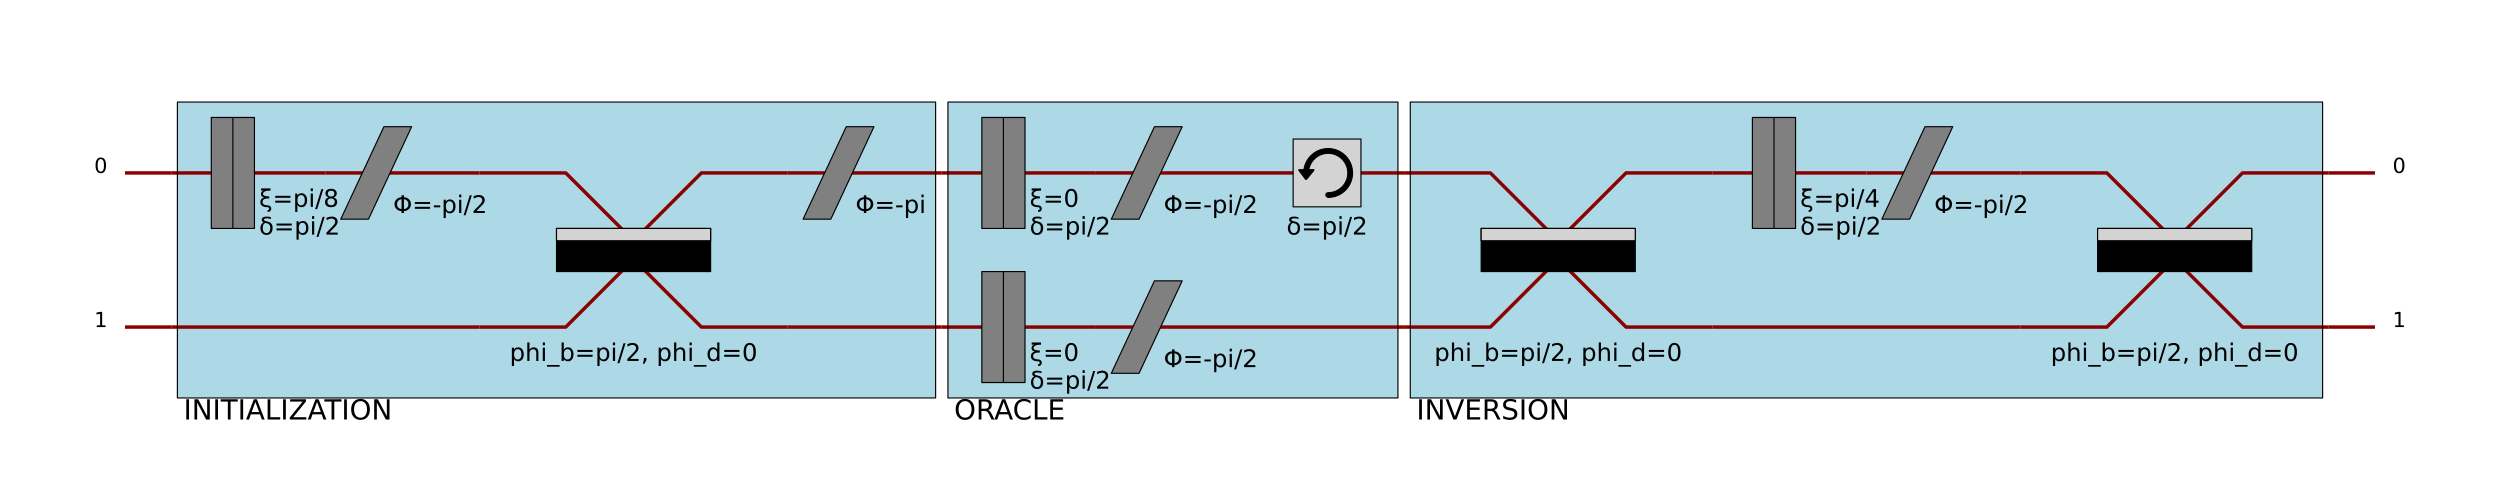
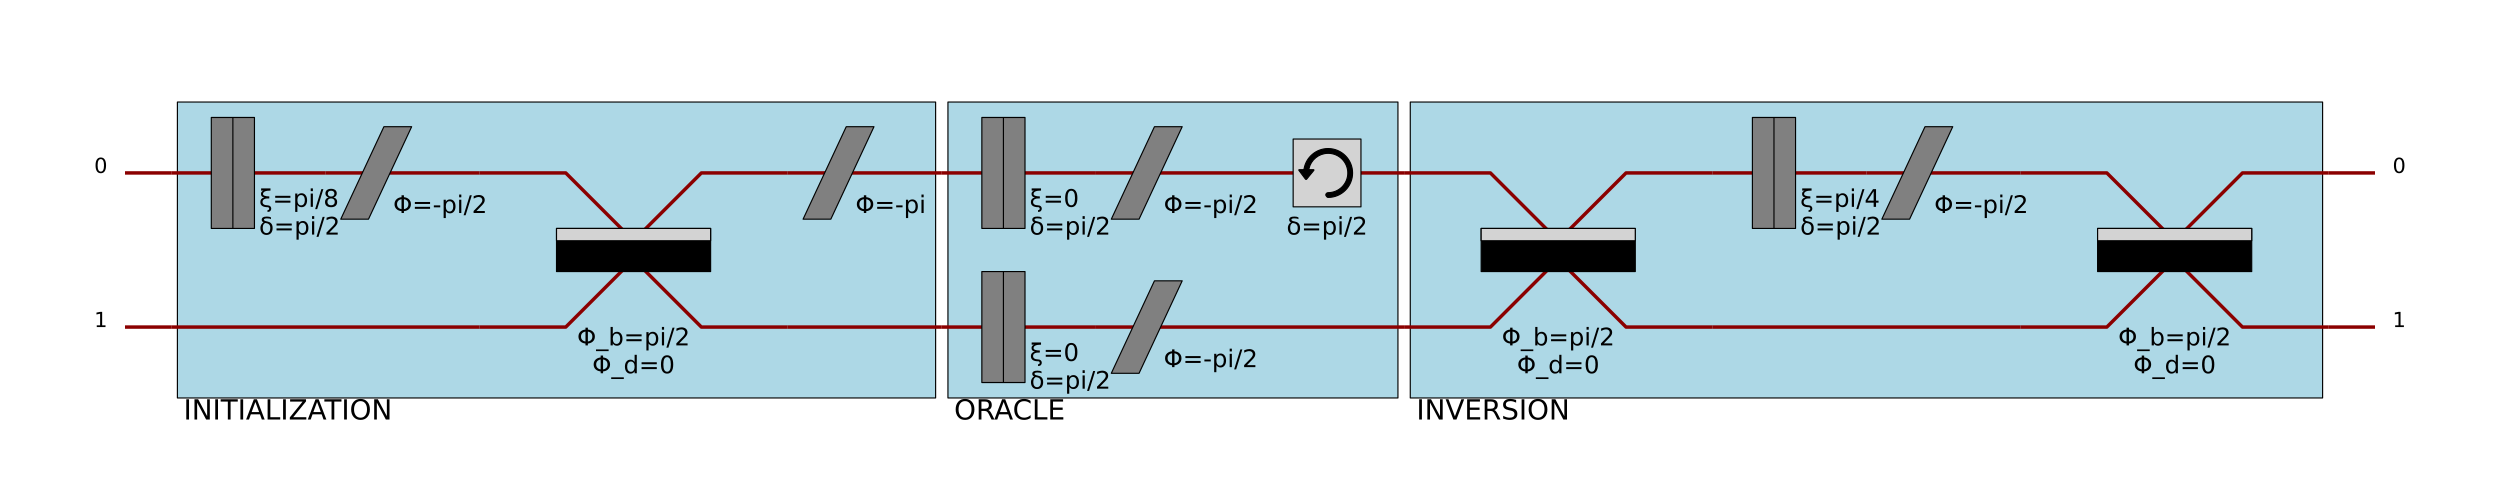
<svg xmlns="http://www.w3.org/2000/svg" xmlns:xlink="http://www.w3.org/1999/xlink" width="2160pt" height="432pt" viewBox="0 0 2160 432" version="1.1">
  <defs>
    <style type="text/css">*{stroke-linejoin: round; stroke-linecap: butt}</style>
  </defs>
  <g id="figure_1">
    <g id="patch_1">
      <path d="M 0 432 L 2160 432 L 2160 0 L 0 0 z " style="fill: #ffffff" />
    </g>
    <g id="axes_1">
      <g id="PatchCollection_1">
        <path d="M 108 149.425 L 147.945 149.425 " clip-path="url(#staticClipPath)" style="fill: none; stroke: #8b0000; stroke-width: 3" />
        <path d="M 108 282.575 L 147.945 282.575 " clip-path="url(#staticClipPath)" style="fill: none; stroke: #8b0000; stroke-width: 3" />
-         <path d="M 153.271 88.175 L 808.373 88.175 L 808.373 343.825 L 153.271 343.825 z " clip-path="url(#staticClipPath)" style="fill: #add8e6" />
+         <path d="M 153.271 88.175 L 808.373 88.175 L 808.373 343.825 L 153.271 343.825 z " clip-path="url(#staticClipPath)" style="fill: #add8e6; stroke: #000000" />
        <path d="M 147.945 149.425 L 281.096 149.425 " clip-path="url(#staticClipPath)" style="fill: none; stroke: #8b0000; stroke-width: 3" />
        <path d="M 182.564 101.49 L 219.847 101.49 L 219.847 197.359 L 182.564 197.359 z " clip-path="url(#staticClipPath)" style="fill: #808080; stroke: #000000" />
        <path d="M 201.205 101.49 L 201.205 197.359 " clip-path="url(#staticClipPath)" style="fill: none; stroke: #000000" />
        <path d="M 281.096 149.425 L 414.247 149.425 " clip-path="url(#staticClipPath)" style="fill: none; stroke: #8b0000; stroke-width: 3" />
        <path d="M 294.411 189.37 L 318.378 189.37 L 355.66 109.479 L 331.693 109.479 L 294.411 189.37 L 318.378 189.37 z " clip-path="url(#staticClipPath)" style="fill: #808080; stroke: #000000" />
        <path d="M 147.945 282.575 L 414.247 282.575 " clip-path="url(#staticClipPath)" style="fill: none; stroke: #8b0000; stroke-width: 3" />
        <path d="M 414.247 149.425 L 488.811 149.425 L 539.408 200.022 " clip-path="url(#staticClipPath)" style="fill: none; stroke: #8b0000; stroke-width: 3" />
        <path d="M 555.386 200.022 L 605.984 149.425 L 680.548 149.425 " clip-path="url(#staticClipPath)" style="fill: none; stroke: #8b0000; stroke-width: 3" />
        <path d="M 414.247 282.575 L 488.811 282.575 L 539.408 231.978 " clip-path="url(#staticClipPath)" style="fill: none; stroke: #8b0000; stroke-width: 3" />
        <path d="M 555.386 231.978 L 605.984 282.575 L 680.548 282.575 " clip-path="url(#staticClipPath)" style="fill: none; stroke: #8b0000; stroke-width: 3" />
        <path d="M 480.822 197.359 L 613.973 197.359 L 613.973 234.641 L 480.822 234.641 z " clip-path="url(#staticClipPath)" style="stroke: #000000" />
        <path d="M 480.822 197.359 L 613.973 197.359 L 613.973 208.011 L 480.822 208.011 z " clip-path="url(#staticClipPath)" style="fill: #d3d3d3; stroke: #000000" />
        <path d="M 680.548 149.425 L 813.699 149.425 " clip-path="url(#staticClipPath)" style="fill: none; stroke: #8b0000; stroke-width: 3" />
        <path d="M 693.863 189.37 L 717.83 189.37 L 755.112 109.479 L 731.145 109.479 L 693.863 189.37 L 717.83 189.37 z " clip-path="url(#staticClipPath)" style="fill: #808080; stroke: #000000" />
        <path d="M 680.548 282.575 L 813.699 282.575 " clip-path="url(#staticClipPath)" style="fill: none; stroke: #8b0000; stroke-width: 3" />
-         <path d="M 153.271 88.175 L 808.373 88.175 L 808.373 343.825 L 153.271 343.825 L 153.271 88.175 z " clip-path="url(#staticClipPath)" style="fill: none; stroke: #000000" />
-         <path d="M 819.025 88.175 L 1207.825 88.175 L 1207.825 343.825 L 819.025 343.825 z " clip-path="url(#staticClipPath)" style="fill: #add8e6" />
+         <path d="M 819.025 88.175 L 1207.825 88.175 L 1207.825 343.825 L 819.025 343.825 z " clip-path="url(#staticClipPath)" style="fill: #add8e6; stroke: #000000" />
        <path d="M 813.699 149.425 L 946.849 149.425 " clip-path="url(#staticClipPath)" style="fill: none; stroke: #8b0000; stroke-width: 3" />
        <path d="M 848.318 101.49 L 885.6 101.49 L 885.6 197.359 L 848.318 197.359 z " clip-path="url(#staticClipPath)" style="fill: #808080; stroke: #000000" />
        <path d="M 866.959 101.49 L 866.959 197.359 " clip-path="url(#staticClipPath)" style="fill: none; stroke: #000000" />
        <path d="M 946.849 149.425 L 1080 149.425 " clip-path="url(#staticClipPath)" style="fill: none; stroke: #8b0000; stroke-width: 3" />
        <path d="M 960.164 189.37 L 984.132 189.37 L 1021.414 109.479 L 997.447 109.479 L 960.164 189.37 L 984.132 189.37 z " clip-path="url(#staticClipPath)" style="fill: #808080; stroke: #000000" />
        <path d="M 1080 149.425 L 1119.945 149.425 " clip-path="url(#staticClipPath)" style="fill: none; stroke: #8b0000; stroke-width: 3" />
        <path d="M 1173.205 149.425 L 1213.151 149.425 " clip-path="url(#staticClipPath)" style="fill: none; stroke: #8b0000; stroke-width: 3" />
        <path d="M 1117.282 120.132 L 1175.868 120.132 L 1175.868 178.718 L 1117.282 178.718 z " clip-path="url(#staticClipPath)" style="fill: #d3d3d3; stroke: #000000" />
        <path d="M 1127.934 154.751 C 1128.219 155.1 1128.68 155.1 1128.965 154.751 L 1135.103 147.238 C 1135.388 146.889 1135.255 146.607 1134.805 146.607 L 1131.556 146.607 C 1131.106 146.607 1130.8 146.248 1130.898 145.808 C 1132.573 138.176 1139.385 132.445 1147.515 132.445 C 1156.9 132.445 1164.532 140.08 1164.532 149.462 C 1164.532 158.844 1156.9 166.479 1147.515 166.479 C 1146.392 166.479 1145.478 167.39 1145.478 168.516 Q 1146.389 170.554 1147.515 170.554 C 1159.145 170.554 1168.606 161.095 1168.606 149.462 C 1168.606 137.833 1159.147 128.371 1147.515 128.371 C 1137.135 128.371 1128.485 135.913 1126.747 145.803 C 1126.669 146.246 1126.257 146.608 1125.806 146.608 L 1122.608 146.608 C 1122.158 146.608 1122.025 146.89 1122.31 147.239 L 1127.934 154.751 " clip-path="url(#staticClipPath)" style="stroke: #000000" />
        <path d="M 813.699 282.575 L 946.849 282.575 " clip-path="url(#staticClipPath)" style="fill: none; stroke: #8b0000; stroke-width: 3" />
        <path d="M 848.318 234.641 L 885.6 234.641 L 885.6 330.51 L 848.318 330.51 z " clip-path="url(#staticClipPath)" style="fill: #808080; stroke: #000000" />
        <path d="M 866.959 234.641 L 866.959 330.51 " clip-path="url(#staticClipPath)" style="fill: none; stroke: #000000" />
        <path d="M 946.849 282.575 L 1080 282.575 " clip-path="url(#staticClipPath)" style="fill: none; stroke: #8b0000; stroke-width: 3" />
        <path d="M 960.164 322.521 L 984.132 322.521 L 1021.414 242.63 L 997.447 242.63 L 960.164 322.521 L 984.132 322.521 z " clip-path="url(#staticClipPath)" style="fill: #808080; stroke: #000000" />
        <path d="M 1080 282.575 L 1213.151 282.575 " clip-path="url(#staticClipPath)" style="fill: none; stroke: #8b0000; stroke-width: 3" />
-         <path d="M 819.025 88.175 L 1207.825 88.175 L 1207.825 343.825 L 819.025 343.825 L 819.025 88.175 z " clip-path="url(#staticClipPath)" style="fill: none; stroke: #000000" />
-         <path d="M 1218.477 88.175 L 2006.729 88.175 L 2006.729 343.825 L 1218.477 343.825 z " clip-path="url(#staticClipPath)" style="fill: #add8e6" />
+         <path d="M 1218.477 88.175 L 2006.729 88.175 L 2006.729 343.825 L 1218.477 343.825 z " clip-path="url(#staticClipPath)" style="fill: #add8e6; stroke: #000000" />
        <path d="M 1213.151 149.425 L 1287.715 149.425 L 1338.312 200.022 " clip-path="url(#staticClipPath)" style="fill: none; stroke: #8b0000; stroke-width: 3" />
        <path d="M 1354.29 200.022 L 1404.888 149.425 L 1479.452 149.425 " clip-path="url(#staticClipPath)" style="fill: none; stroke: #8b0000; stroke-width: 3" />
        <path d="M 1213.151 282.575 L 1287.715 282.575 L 1338.312 231.978 " clip-path="url(#staticClipPath)" style="fill: none; stroke: #8b0000; stroke-width: 3" />
        <path d="M 1354.29 231.978 L 1404.888 282.575 L 1479.452 282.575 " clip-path="url(#staticClipPath)" style="fill: none; stroke: #8b0000; stroke-width: 3" />
        <path d="M 1279.726 197.359 L 1412.877 197.359 L 1412.877 234.641 L 1279.726 234.641 z " clip-path="url(#staticClipPath)" style="stroke: #000000" />
        <path d="M 1279.726 197.359 L 1412.877 197.359 L 1412.877 208.011 L 1279.726 208.011 z " clip-path="url(#staticClipPath)" style="fill: #d3d3d3; stroke: #000000" />
        <path d="M 1479.452 149.425 L 1612.603 149.425 " clip-path="url(#staticClipPath)" style="fill: none; stroke: #8b0000; stroke-width: 3" />
        <path d="M 1514.071 101.49 L 1551.353 101.49 L 1551.353 197.359 L 1514.071 197.359 z " clip-path="url(#staticClipPath)" style="fill: #808080; stroke: #000000" />
        <path d="M 1532.712 101.49 L 1532.712 197.359 " clip-path="url(#staticClipPath)" style="fill: none; stroke: #000000" />
        <path d="M 1612.603 149.425 L 1745.753 149.425 " clip-path="url(#staticClipPath)" style="fill: none; stroke: #8b0000; stroke-width: 3" />
        <path d="M 1625.918 189.37 L 1649.885 189.37 L 1687.167 109.479 L 1663.2 109.479 L 1625.918 189.37 L 1649.885 189.37 z " clip-path="url(#staticClipPath)" style="fill: #808080; stroke: #000000" />
        <path d="M 1479.452 282.575 L 1745.753 282.575 " clip-path="url(#staticClipPath)" style="fill: none; stroke: #8b0000; stroke-width: 3" />
        <path d="M 1745.753 149.425 L 1820.318 149.425 L 1870.915 200.022 " clip-path="url(#staticClipPath)" style="fill: none; stroke: #8b0000; stroke-width: 3" />
        <path d="M 1886.893 200.022 L 1937.49 149.425 L 2012.055 149.425 " clip-path="url(#staticClipPath)" style="fill: none; stroke: #8b0000; stroke-width: 3" />
        <path d="M 1745.753 282.575 L 1820.318 282.575 L 1870.915 231.978 " clip-path="url(#staticClipPath)" style="fill: none; stroke: #8b0000; stroke-width: 3" />
        <path d="M 1886.893 231.978 L 1937.49 282.575 L 2012.055 282.575 " clip-path="url(#staticClipPath)" style="fill: none; stroke: #8b0000; stroke-width: 3" />
        <path d="M 1812.329 197.359 L 1945.479 197.359 L 1945.479 234.641 L 1812.329 234.641 z " clip-path="url(#staticClipPath)" style="stroke: #000000" />
        <path d="M 1812.329 197.359 L 1945.479 197.359 L 1945.479 208.011 L 1812.329 208.011 z " clip-path="url(#staticClipPath)" style="fill: #d3d3d3; stroke: #000000" />
-         <path d="M 1218.477 88.175 L 2006.729 88.175 L 2006.729 343.825 L 1218.477 343.825 L 1218.477 88.175 z " clip-path="url(#staticClipPath)" style="fill: none; stroke: #000000" />
        <path d="M 2012.055 149.425 L 2052 149.425 " clip-path="url(#staticClipPath)" style="fill: none; stroke: #8b0000; stroke-width: 3" />
        <path d="M 2012.055 282.575 L 2052 282.575 " clip-path="url(#staticClipPath)" style="fill: none; stroke: #8b0000; stroke-width: 3" />
      </g>
      <g id="text_1">
-         <g transform="translate(81.36986 149.4247)scale(0.18 -0.18)">
-           <defs>
-             <path id="DejaVuSans-30" d="M 2034 4250 Q 1547 4250 1301 3770 Q 1056 3291 1056 2328 Q 1056 1369 1301 889 Q 1547 409 2034 409 Q 2525 409 2770 889 Q 3016 1369 3016 2328 Q 3016 3291 2770 3770 Q 2525 4250 2034 4250 z M 2034 4750 Q 2819 4750 3233 4129 Q 3647 3509 3647 2328 Q 3647 1150 3233 529 Q 2819 -91 2034 -91 Q 1250 -91 836 529 Q 422 1150 422 2328 Q 422 3509 836 4129 Q 1250 4750 2034 4750 z " transform="scale(0.015625)" />
-           </defs>
-           <use xlink:href="#DejaVuSans-30" />
-         </g>
-       </g>
-       <g id="text_2">
-         <g transform="translate(81.36986 282.5753)scale(0.18 -0.18)">
-           <defs>
-             <path id="DejaVuSans-31" d="M 794 531 L 1825 531 L 1825 4091 L 703 3866 L 703 4441 L 1819 4666 L 2450 4666 L 2450 531 L 3481 531 L 3481 0 L 794 0 L 794 531 z " transform="scale(0.015625)" />
-           </defs>
-           <use xlink:href="#DejaVuSans-31" />
-         </g>
-       </g>
-       <g id="text_3">
-         <g transform="translate(223.8411 178.7178)scale(0.21 -0.21)">
-           <defs>
-             <path id="DejaVuSans-3be" d="M 2281 397 Q 2694 394 2941 159 Q 3203 -88 3203 -463 Q 3203 -822 2972 -1072 Q 2722 -1344 2213 -1344 Q 2213 -1109 2213 -872 Q 2428 -888 2559 -750 Q 2659 -641 2659 -525 Q 2659 -359 2559 -222 Q 2463 -91 2281 -91 Q 334 -91 334 1275 Q 334 2213 1375 2488 Q 500 2600 500 3413 Q 500 4028 1188 4284 L 538 4284 L 538 4863 L 3003 4863 L 3003 4284 Q 1038 4284 1038 3375 Q 1038 2778 2688 2750 L 2688 2219 Q 906 2288 913 1275 Q 916 428 2281 397 z " transform="scale(0.015625)" />
-             <path id="DejaVuSans-3d" d="M 678 2906 L 4684 2906 L 4684 2381 L 678 2381 L 678 2906 z M 678 1631 L 4684 1631 L 4684 1100 L 678 1100 L 678 1631 z " transform="scale(0.015625)" />
-             <path id="DejaVuSans-70" d="M 1159 525 L 1159 -1331 L 581 -1331 L 581 3500 L 1159 3500 L 1159 2969 Q 1341 3281 1617 3432 Q 1894 3584 2278 3584 Q 2916 3584 3314 3078 Q 3713 2572 3713 1747 Q 3713 922 3314 415 Q 2916 -91 2278 -91 Q 1894 -91 1617 61 Q 1341 213 1159 525 z M 3116 1747 Q 3116 2381 2855 2742 Q 2594 3103 2138 3103 Q 1681 3103 1420 2742 Q 1159 2381 1159 1747 Q 1159 1113 1420 752 Q 1681 391 2138 391 Q 2594 391 2855 752 Q 3116 1113 3116 1747 z " transform="scale(0.015625)" />
-             <path id="DejaVuSans-69" d="M 603 3500 L 1178 3500 L 1178 0 L 603 0 L 603 3500 z M 603 4863 L 1178 4863 L 1178 4134 L 603 4134 L 603 4863 z " transform="scale(0.015625)" />
-             <path id="DejaVuSans-2f" d="M 1625 4666 L 2156 4666 L 531 -594 L 0 -594 L 1625 4666 z " transform="scale(0.015625)" />
-             <path id="DejaVuSans-38" d="M 2034 2216 Q 1584 2216 1326 1975 Q 1069 1734 1069 1313 Q 1069 891 1326 650 Q 1584 409 2034 409 Q 2484 409 2743 651 Q 3003 894 3003 1313 Q 3003 1734 2745 1975 Q 2488 2216 2034 2216 z M 1403 2484 Q 997 2584 770 2862 Q 544 3141 544 3541 Q 544 4100 942 4425 Q 1341 4750 2034 4750 Q 2731 4750 3128 4425 Q 3525 4100 3525 3541 Q 3525 3141 3298 2862 Q 3072 2584 2669 2484 Q 3125 2378 3379 2068 Q 3634 1759 3634 1313 Q 3634 634 3220 271 Q 2806 -91 2034 -91 Q 1263 -91 848 271 Q 434 634 434 1313 Q 434 1759 690 2068 Q 947 2378 1403 2484 z M 1172 3481 Q 1172 3119 1398 2916 Q 1625 2713 2034 2713 Q 2441 2713 2670 2916 Q 2900 3119 2900 3481 Q 2900 3844 2670 4047 Q 2441 4250 2034 4250 Q 1625 4250 1398 4047 Q 1172 3844 1172 3481 z " transform="scale(0.015625)" />
-           </defs>
-           <use xlink:href="#DejaVuSans-3be" />
-           <use xlink:href="#DejaVuSans-3d" x="55.762" />
-           <use xlink:href="#DejaVuSans-70" x="139.551" />
-           <use xlink:href="#DejaVuSans-69" x="203.027" />
-           <use xlink:href="#DejaVuSans-2f" x="230.811" />
-           <use xlink:href="#DejaVuSans-38" x="264.502" />
-         </g>
-       </g>
-       <g id="text_4">
-         <g transform="translate(223.8411 202.6849)scale(0.21 -0.21)">
-           <defs>
-             <path id="DejaVuSans-3b4" d="M 3138 4053 Q 2819 4272 2072 4272 Q 1281 4272 1281 3906 Q 1281 3619 2106 3469 Q 2756 3353 3122 3003 Q 3566 2581 3566 1716 Q 3566 888 3138 400 Q 2709 -91 1959 -91 Q 1213 -91 781 400 Q 353 888 353 1747 Q 353 2384 781 2900 Q 947 3100 1181 3213 Q 694 3459 694 3900 Q 694 4750 2072 4750 Q 2763 4750 3138 4531 L 3138 4053 z M 1613 3056 Q 1400 2966 1228 2738 Q 959 2384 959 1747 Q 959 1113 1225 756 Q 1494 397 1959 397 Q 2419 397 2687 759 Q 2956 1122 2956 1716 Q 2956 2338 2672 2638 Q 2369 2959 1975 2994 Q 1775 3013 1613 3056 z " transform="scale(0.015625)" />
-             <path id="DejaVuSans-32" d="M 1228 531 L 3431 531 L 3431 0 L 469 0 L 469 531 Q 828 903 1448 1529 Q 2069 2156 2228 2338 Q 2531 2678 2651 2914 Q 2772 3150 2772 3378 Q 2772 3750 2511 3984 Q 2250 4219 1831 4219 Q 1534 4219 1204 4116 Q 875 4013 500 3803 L 500 4441 Q 881 4594 1212 4672 Q 1544 4750 1819 4750 Q 2544 4750 2975 4387 Q 3406 4025 3406 3419 Q 3406 3131 3298 2873 Q 3191 2616 2906 2266 Q 2828 2175 2409 1742 Q 1991 1309 1228 531 z " transform="scale(0.015625)" />
-           </defs>
-           <use xlink:href="#DejaVuSans-3b4" />
-           <use xlink:href="#DejaVuSans-3d" x="61.182" />
-           <use xlink:href="#DejaVuSans-70" x="144.971" />
-           <use xlink:href="#DejaVuSans-69" x="208.447" />
-           <use xlink:href="#DejaVuSans-2f" x="236.23" />
-           <use xlink:href="#DejaVuSans-32" x="269.922" />
-         </g>
-       </g>
-       <g id="text_5">
-         <g transform="translate(339.6822 184.0438)scale(0.21 -0.21)">
-           <defs>
-             <path id="DejaVuSans-3a6" d="M 2206 3644 Q 1738 3578 1431 3306 Q 1025 2947 1025 2328 Q 1025 1713 1431 1353 Q 1738 1081 2206 1016 L 2206 3644 z M 2838 1016 Q 3306 1081 3613 1353 Q 4013 1713 4013 2328 Q 4013 2947 3613 3306 Q 3306 3578 2838 3644 L 2838 1016 z M 2206 494 Q 1444 563 950 981 Q 359 1481 359 2328 Q 359 3175 950 3678 Q 1441 4100 2206 4169 L 2206 4666 L 2838 4666 L 2838 4169 Q 3600 4097 4091 3678 Q 4678 3175 4678 2328 Q 4678 1484 4091 981 Q 3600 563 2838 491 L 2838 0 L 2206 0 L 2206 494 z " transform="scale(0.015625)" />
-             <path id="DejaVuSans-2d" d="M 313 2009 L 1997 2009 L 1997 1497 L 313 1497 L 313 2009 z " transform="scale(0.015625)" />
-           </defs>
-           <use xlink:href="#DejaVuSans-3a6" />
-           <use xlink:href="#DejaVuSans-3d" x="78.711" />
-           <use xlink:href="#DejaVuSans-2d" x="162.5" />
-           <use xlink:href="#DejaVuSans-70" x="198.584" />
-           <use xlink:href="#DejaVuSans-69" x="262.061" />
-           <use xlink:href="#DejaVuSans-2f" x="289.844" />
-           <use xlink:href="#DejaVuSans-32" x="323.535" />
-         </g>
-       </g>
-       <g id="text_6">
-         <g transform="translate(440.3383 311.8685)scale(0.21 -0.21)">
-           <defs>
-             <path id="DejaVuSans-68" d="M 3513 2113 L 3513 0 L 2938 0 L 2938 2094 Q 2938 2591 2744 2837 Q 2550 3084 2163 3084 Q 1697 3084 1428 2787 Q 1159 2491 1159 1978 L 1159 0 L 581 0 L 581 4863 L 1159 4863 L 1159 2956 Q 1366 3272 1645 3428 Q 1925 3584 2291 3584 Q 2894 3584 3203 3211 Q 3513 2838 3513 2113 z " transform="scale(0.015625)" />
-             <path id="DejaVuSans-5f" d="M 3263 -1063 L 3263 -1509 L -63 -1509 L -63 -1063 L 3263 -1063 z " transform="scale(0.015625)" />
-             <path id="DejaVuSans-62" d="M 3116 1747 Q 3116 2381 2855 2742 Q 2594 3103 2138 3103 Q 1681 3103 1420 2742 Q 1159 2381 1159 1747 Q 1159 1113 1420 752 Q 1681 391 2138 391 Q 2594 391 2855 752 Q 3116 1113 3116 1747 z M 1159 2969 Q 1341 3281 1617 3432 Q 1894 3584 2278 3584 Q 2916 3584 3314 3078 Q 3713 2572 3713 1747 Q 3713 922 3314 415 Q 2916 -91 2278 -91 Q 1894 -91 1617 61 Q 1341 213 1159 525 L 1159 0 L 581 0 L 581 4863 L 1159 4863 L 1159 2969 z " transform="scale(0.015625)" />
-             <path id="DejaVuSans-2c" d="M 750 794 L 1409 794 L 1409 256 L 897 -744 L 494 -744 L 750 256 L 750 794 z " transform="scale(0.015625)" />
-             <path id="DejaVuSans-20" transform="scale(0.015625)" />
-             <path id="DejaVuSans-64" d="M 2906 2969 L 2906 4863 L 3481 4863 L 3481 0 L 2906 0 L 2906 525 Q 2725 213 2448 61 Q 2172 -91 1784 -91 Q 1150 -91 751 415 Q 353 922 353 1747 Q 353 2572 751 3078 Q 1150 3584 1784 3584 Q 2172 3584 2448 3432 Q 2725 3281 2906 2969 z M 947 1747 Q 947 1113 1208 752 Q 1469 391 1925 391 Q 2381 391 2643 752 Q 2906 1113 2906 1747 Q 2906 2381 2643 2742 Q 2381 3103 1925 3103 Q 1469 3103 1208 2742 Q 947 2381 947 1747 z " transform="scale(0.015625)" />
-           </defs>
-           <use xlink:href="#DejaVuSans-70" />
-           <use xlink:href="#DejaVuSans-68" x="63.477" />
-           <use xlink:href="#DejaVuSans-69" x="126.855" />
-           <use xlink:href="#DejaVuSans-5f" x="154.639" />
-           <use xlink:href="#DejaVuSans-62" x="204.639" />
-           <use xlink:href="#DejaVuSans-3d" x="268.115" />
-           <use xlink:href="#DejaVuSans-70" x="351.904" />
-           <use xlink:href="#DejaVuSans-69" x="415.381" />
-           <use xlink:href="#DejaVuSans-2f" x="443.164" />
-           <use xlink:href="#DejaVuSans-32" x="476.855" />
-           <use xlink:href="#DejaVuSans-2c" x="540.479" />
-           <use xlink:href="#DejaVuSans-20" x="572.266" />
-           <use xlink:href="#DejaVuSans-70" x="604.053" />
-           <use xlink:href="#DejaVuSans-68" x="667.529" />
-           <use xlink:href="#DejaVuSans-69" x="730.908" />
-           <use xlink:href="#DejaVuSans-5f" x="758.691" />
-           <use xlink:href="#DejaVuSans-64" x="808.691" />
-           <use xlink:href="#DejaVuSans-3d" x="872.168" />
-           <use xlink:href="#DejaVuSans-30" x="955.957" />
-         </g>
-       </g>
-       <g id="text_7">
-         <g transform="translate(739.1342 184.0438)scale(0.21 -0.21)">
-           <use xlink:href="#DejaVuSans-3a6" />
-           <use xlink:href="#DejaVuSans-3d" x="78.711" />
-           <use xlink:href="#DejaVuSans-2d" x="162.5" />
-           <use xlink:href="#DejaVuSans-70" x="198.584" />
-           <use xlink:href="#DejaVuSans-69" x="262.061" />
-         </g>
-       </g>
-       <g id="text_8">
        <g transform="translate(158.5973 362.4658)scale(0.24 -0.24)">
          <defs>
            <path id="DejaVuSans-49" d="M 628 4666 L 1259 4666 L 1259 0 L 628 0 L 628 4666 z " transform="scale(0.015625)" />
            <path id="DejaVuSans-4e" d="M 628 4666 L 1478 4666 L 3547 763 L 3547 4666 L 4159 4666 L 4159 0 L 3309 0 L 1241 3903 L 1241 0 L 628 0 L 628 4666 z " transform="scale(0.015625)" />
            <path id="DejaVuSans-54" d="M -19 4666 L 3928 4666 L 3928 4134 L 2272 4134 L 2272 0 L 1638 0 L 1638 4134 L -19 4134 L -19 4666 z " transform="scale(0.015625)" />
            <path id="DejaVuSans-41" d="M 2188 4044 L 1331 1722 L 3047 1722 L 2188 4044 z M 1831 4666 L 2547 4666 L 4325 0 L 3669 0 L 3244 1197 L 1141 1197 L 716 0 L 50 0 L 1831 4666 z " transform="scale(0.015625)" />
            <path id="DejaVuSans-4c" d="M 628 4666 L 1259 4666 L 1259 531 L 3531 531 L 3531 0 L 628 0 L 628 4666 z " transform="scale(0.015625)" />
            <path id="DejaVuSans-5a" d="M 359 4666 L 4025 4666 L 4025 4184 L 1075 531 L 4097 531 L 4097 0 L 288 0 L 288 481 L 3238 4134 L 359 4134 L 359 4666 z " transform="scale(0.015625)" />
            <path id="DejaVuSans-4f" d="M 2522 4238 Q 1834 4238 1429 3725 Q 1025 3213 1025 2328 Q 1025 1447 1429 934 Q 1834 422 2522 422 Q 3209 422 3611 934 Q 4013 1447 4013 2328 Q 4013 3213 3611 3725 Q 3209 4238 2522 4238 z M 2522 4750 Q 3503 4750 4090 4092 Q 4678 3434 4678 2328 Q 4678 1225 4090 567 Q 3503 -91 2522 -91 Q 1538 -91 948 565 Q 359 1222 359 2328 Q 359 3434 948 4092 Q 1538 4750 2522 4750 z " transform="scale(0.015625)" />
          </defs>
          <use xlink:href="#DejaVuSans-49" />
          <use xlink:href="#DejaVuSans-4e" x="29.492" />
          <use xlink:href="#DejaVuSans-49" x="104.297" />
          <use xlink:href="#DejaVuSans-54" x="133.789" />
          <use xlink:href="#DejaVuSans-49" x="194.873" />
          <use xlink:href="#DejaVuSans-41" x="224.365" />
          <use xlink:href="#DejaVuSans-4c" x="292.773" />
          <use xlink:href="#DejaVuSans-49" x="348.486" />
          <use xlink:href="#DejaVuSans-5a" x="377.979" />
          <use xlink:href="#DejaVuSans-41" x="446.484" />
          <use xlink:href="#DejaVuSans-54" x="507.143" />
          <use xlink:href="#DejaVuSans-49" x="568.227" />
          <use xlink:href="#DejaVuSans-4f" x="597.719" />
          <use xlink:href="#DejaVuSans-4e" x="676.43" />
        </g>
      </g>
-       <g id="text_9">
-         <g transform="translate(889.5945 178.7178)scale(0.21 -0.21)">
+       <g id="text_2">
+         <g transform="translate(223.8411 178.7178)scale(0.21 -0.21)">
+           <defs>
+             <path id="DejaVuSans-3be" d="M 2281 397 Q 2694 394 2941 159 Q 3203 -88 3203 -463 Q 3203 -822 2972 -1072 Q 2722 -1344 2213 -1344 Q 2213 -1109 2213 -872 Q 2428 -888 2559 -750 Q 2659 -641 2659 -525 Q 2659 -359 2559 -222 Q 2463 -91 2281 -91 Q 334 -91 334 1275 Q 334 2213 1375 2488 Q 500 2600 500 3413 Q 500 4028 1188 4284 L 538 4284 L 538 4863 L 3003 4863 L 3003 4284 Q 1038 4284 1038 3375 Q 1038 2778 2688 2750 L 2688 2219 Q 906 2288 913 1275 Q 916 428 2281 397 z " transform="scale(0.015625)" />
+             <path id="DejaVuSans-3d" d="M 678 2906 L 4684 2906 L 4684 2381 L 678 2381 L 678 2906 z M 678 1631 L 4684 1631 L 4684 1100 L 678 1100 L 678 1631 z " transform="scale(0.015625)" />
+             <path id="DejaVuSans-70" d="M 1159 525 L 1159 -1331 L 581 -1331 L 581 3500 L 1159 3500 L 1159 2969 Q 1341 3281 1617 3432 Q 1894 3584 2278 3584 Q 2916 3584 3314 3078 Q 3713 2572 3713 1747 Q 3713 922 3314 415 Q 2916 -91 2278 -91 Q 1894 -91 1617 61 Q 1341 213 1159 525 z M 3116 1747 Q 3116 2381 2855 2742 Q 2594 3103 2138 3103 Q 1681 3103 1420 2742 Q 1159 2381 1159 1747 Q 1159 1113 1420 752 Q 1681 391 2138 391 Q 2594 391 2855 752 Q 3116 1113 3116 1747 z " transform="scale(0.015625)" />
+             <path id="DejaVuSans-69" d="M 603 3500 L 1178 3500 L 1178 0 L 603 0 L 603 3500 z M 603 4863 L 1178 4863 L 1178 4134 L 603 4134 L 603 4863 z " transform="scale(0.015625)" />
+             <path id="DejaVuSans-2f" d="M 1625 4666 L 2156 4666 L 531 -594 L 0 -594 L 1625 4666 z " transform="scale(0.015625)" />
+             <path id="DejaVuSans-38" d="M 2034 2216 Q 1584 2216 1326 1975 Q 1069 1734 1069 1313 Q 1069 891 1326 650 Q 1584 409 2034 409 Q 2484 409 2743 651 Q 3003 894 3003 1313 Q 3003 1734 2745 1975 Q 2488 2216 2034 2216 z M 1403 2484 Q 997 2584 770 2862 Q 544 3141 544 3541 Q 544 4100 942 4425 Q 1341 4750 2034 4750 Q 2731 4750 3128 4425 Q 3525 4100 3525 3541 Q 3525 3141 3298 2862 Q 3072 2584 2669 2484 Q 3125 2378 3379 2068 Q 3634 1759 3634 1313 Q 3634 634 3220 271 Q 2806 -91 2034 -91 Q 1263 -91 848 271 Q 434 634 434 1313 Q 434 1759 690 2068 Q 947 2378 1403 2484 z M 1172 3481 Q 1172 3119 1398 2916 Q 1625 2713 2034 2713 Q 2441 2713 2670 2916 Q 2900 3119 2900 3481 Q 2900 3844 2670 4047 Q 2441 4250 2034 4250 Q 1625 4250 1398 4047 Q 1172 3844 1172 3481 z " transform="scale(0.015625)" />
+           </defs>
          <use xlink:href="#DejaVuSans-3be" />
          <use xlink:href="#DejaVuSans-3d" x="55.762" />
-           <use xlink:href="#DejaVuSans-30" x="139.551" />
-         </g>
-       </g>
-       <g id="text_10">
-         <g transform="translate(889.5945 202.6849)scale(0.21 -0.21)">
-           <use xlink:href="#DejaVuSans-3b4" />
-           <use xlink:href="#DejaVuSans-3d" x="61.182" />
-           <use xlink:href="#DejaVuSans-70" x="144.971" />
-           <use xlink:href="#DejaVuSans-69" x="208.447" />
-           <use xlink:href="#DejaVuSans-2f" x="236.23" />
-           <use xlink:href="#DejaVuSans-32" x="269.922" />
-         </g>
-       </g>
-       <g id="text_11">
-         <g transform="translate(1005.436 184.0438)scale(0.21 -0.21)">
+           <use xlink:href="#DejaVuSans-70" x="139.551" />
+           <use xlink:href="#DejaVuSans-69" x="203.027" />
+           <use xlink:href="#DejaVuSans-2f" x="230.811" />
+           <use xlink:href="#DejaVuSans-38" x="264.502" />
+         </g>
+       </g>
+       <g id="text_3">
+         <g transform="translate(223.8411 202.6849)scale(0.21 -0.21)">
+           <defs>
+             <path id="DejaVuSans-3b4" d="M 3138 4053 Q 2819 4272 2072 4272 Q 1281 4272 1281 3906 Q 1281 3619 2106 3469 Q 2756 3353 3122 3003 Q 3566 2581 3566 1716 Q 3566 888 3138 400 Q 2709 -91 1959 -91 Q 1213 -91 781 400 Q 353 888 353 1747 Q 353 2384 781 2900 Q 947 3100 1181 3213 Q 694 3459 694 3900 Q 694 4750 2072 4750 Q 2763 4750 3138 4531 L 3138 4053 z M 1613 3056 Q 1400 2966 1228 2738 Q 959 2384 959 1747 Q 959 1113 1225 756 Q 1494 397 1959 397 Q 2419 397 2687 759 Q 2956 1122 2956 1716 Q 2956 2338 2672 2638 Q 2369 2959 1975 2994 Q 1775 3013 1613 3056 z " transform="scale(0.015625)" />
+             <path id="DejaVuSans-32" d="M 1228 531 L 3431 531 L 3431 0 L 469 0 L 469 531 Q 828 903 1448 1529 Q 2069 2156 2228 2338 Q 2531 2678 2651 2914 Q 2772 3150 2772 3378 Q 2772 3750 2511 3984 Q 2250 4219 1831 4219 Q 1534 4219 1204 4116 Q 875 4013 500 3803 L 500 4441 Q 881 4594 1212 4672 Q 1544 4750 1819 4750 Q 2544 4750 2975 4387 Q 3406 4025 3406 3419 Q 3406 3131 3298 2873 Q 3191 2616 2906 2266 Q 2828 2175 2409 1742 Q 1991 1309 1228 531 z " transform="scale(0.015625)" />
+           </defs>
+           <use xlink:href="#DejaVuSans-3b4" />
+           <use xlink:href="#DejaVuSans-3d" x="61.182" />
+           <use xlink:href="#DejaVuSans-70" x="144.971" />
+           <use xlink:href="#DejaVuSans-69" x="208.447" />
+           <use xlink:href="#DejaVuSans-2f" x="236.23" />
+           <use xlink:href="#DejaVuSans-32" x="269.922" />
+         </g>
+       </g>
+       <g id="text_4">
+         <g transform="translate(339.6822 184.0438)scale(0.21 -0.21)">
+           <defs>
+             <path id="DejaVuSans-3a6" d="M 2206 3644 Q 1738 3578 1431 3306 Q 1025 2947 1025 2328 Q 1025 1713 1431 1353 Q 1738 1081 2206 1016 L 2206 3644 z M 2838 1016 Q 3306 1081 3613 1353 Q 4013 1713 4013 2328 Q 4013 2947 3613 3306 Q 3306 3578 2838 3644 L 2838 1016 z M 2206 494 Q 1444 563 950 981 Q 359 1481 359 2328 Q 359 3175 950 3678 Q 1441 4100 2206 4169 L 2206 4666 L 2838 4666 L 2838 4169 Q 3600 4097 4091 3678 Q 4678 3175 4678 2328 Q 4678 1484 4091 981 Q 3600 563 2838 491 L 2838 0 L 2206 0 L 2206 494 z " transform="scale(0.015625)" />
+             <path id="DejaVuSans-2d" d="M 313 2009 L 1997 2009 L 1997 1497 L 313 1497 L 313 2009 z " transform="scale(0.015625)" />
+           </defs>
          <use xlink:href="#DejaVuSans-3a6" />
          <use xlink:href="#DejaVuSans-3d" x="78.711" />
          <use xlink:href="#DejaVuSans-2d" x="162.5" />
          <use xlink:href="#DejaVuSans-70" x="198.584" />
          <use xlink:href="#DejaVuSans-69" x="262.061" />
          <use xlink:href="#DejaVuSans-2f" x="289.844" />
          <use xlink:href="#DejaVuSans-32" x="323.535" />
        </g>
      </g>
-       <g id="text_12">
-         <g transform="translate(1111.551 202.6849)scale(0.21 -0.21)">
-           <use xlink:href="#DejaVuSans-3b4" />
-           <use xlink:href="#DejaVuSans-3d" x="61.182" />
-           <use xlink:href="#DejaVuSans-70" x="144.971" />
-           <use xlink:href="#DejaVuSans-69" x="208.447" />
-           <use xlink:href="#DejaVuSans-2f" x="236.23" />
-           <use xlink:href="#DejaVuSans-32" x="269.922" />
-         </g>
-       </g>
-       <g id="text_13">
-         <g transform="translate(889.5945 311.8685)scale(0.21 -0.21)">
-           <use xlink:href="#DejaVuSans-3be" />
-           <use xlink:href="#DejaVuSans-3d" x="55.762" />
-           <use xlink:href="#DejaVuSans-30" x="139.551" />
-         </g>
-       </g>
-       <g id="text_14">
-         <g transform="translate(889.5945 335.8356)scale(0.21 -0.21)">
-           <use xlink:href="#DejaVuSans-3b4" />
-           <use xlink:href="#DejaVuSans-3d" x="61.182" />
-           <use xlink:href="#DejaVuSans-70" x="144.971" />
-           <use xlink:href="#DejaVuSans-69" x="208.447" />
-           <use xlink:href="#DejaVuSans-2f" x="236.23" />
-           <use xlink:href="#DejaVuSans-32" x="269.922" />
-         </g>
-       </g>
-       <g id="text_15">
-         <g transform="translate(1005.436 317.1945)scale(0.21 -0.21)">
-           <use xlink:href="#DejaVuSans-3a6" />
-           <use xlink:href="#DejaVuSans-3d" x="78.711" />
-           <use xlink:href="#DejaVuSans-2d" x="162.5" />
-           <use xlink:href="#DejaVuSans-70" x="198.584" />
-           <use xlink:href="#DejaVuSans-69" x="262.061" />
-           <use xlink:href="#DejaVuSans-2f" x="289.844" />
-           <use xlink:href="#DejaVuSans-32" x="323.535" />
-         </g>
-       </g>
-       <g id="text_16">
+       <g id="text_5">
+         <g transform="translate(498.6166 298.4211)scale(0.21 -0.21)">
+           <defs>
+             <path id="DejaVuSans-5f" d="M 3263 -1063 L 3263 -1509 L -63 -1509 L -63 -1063 L 3263 -1063 z " transform="scale(0.015625)" />
+             <path id="DejaVuSans-62" d="M 3116 1747 Q 3116 2381 2855 2742 Q 2594 3103 2138 3103 Q 1681 3103 1420 2742 Q 1159 2381 1159 1747 Q 1159 1113 1420 752 Q 1681 391 2138 391 Q 2594 391 2855 752 Q 3116 1113 3116 1747 z M 1159 2969 Q 1341 3281 1617 3432 Q 1894 3584 2278 3584 Q 2916 3584 3314 3078 Q 3713 2572 3713 1747 Q 3713 922 3314 415 Q 2916 -91 2278 -91 Q 1894 -91 1617 61 Q 1341 213 1159 525 L 1159 0 L 581 0 L 581 4863 L 1159 4863 L 1159 2969 z " transform="scale(0.015625)" />
+           </defs>
+           <use xlink:href="#DejaVuSans-3a6" />
+           <use xlink:href="#DejaVuSans-5f" x="78.711" />
+           <use xlink:href="#DejaVuSans-62" x="128.711" />
+           <use xlink:href="#DejaVuSans-3d" x="192.188" />
+           <use xlink:href="#DejaVuSans-70" x="275.977" />
+           <use xlink:href="#DejaVuSans-69" x="339.453" />
+           <use xlink:href="#DejaVuSans-2f" x="367.236" />
+           <use xlink:href="#DejaVuSans-32" x="400.928" />
+         </g>
+         <g transform="translate(511.7366 322.5205)scale(0.21 -0.21)">
+           <defs>
+             <path id="DejaVuSans-64" d="M 2906 2969 L 2906 4863 L 3481 4863 L 3481 0 L 2906 0 L 2906 525 Q 2725 213 2448 61 Q 2172 -91 1784 -91 Q 1150 -91 751 415 Q 353 922 353 1747 Q 353 2572 751 3078 Q 1150 3584 1784 3584 Q 2172 3584 2448 3432 Q 2725 3281 2906 2969 z M 947 1747 Q 947 1113 1208 752 Q 1469 391 1925 391 Q 2381 391 2643 752 Q 2906 1113 2906 1747 Q 2906 2381 2643 2742 Q 2381 3103 1925 3103 Q 1469 3103 1208 2742 Q 947 2381 947 1747 z " transform="scale(0.015625)" />
+             <path id="DejaVuSans-30" d="M 2034 4250 Q 1547 4250 1301 3770 Q 1056 3291 1056 2328 Q 1056 1369 1301 889 Q 1547 409 2034 409 Q 2525 409 2770 889 Q 3016 1369 3016 2328 Q 3016 3291 2770 3770 Q 2525 4250 2034 4250 z M 2034 4750 Q 2819 4750 3233 4129 Q 3647 3509 3647 2328 Q 3647 1150 3233 529 Q 2819 -91 2034 -91 Q 1250 -91 836 529 Q 422 1150 422 2328 Q 422 3509 836 4129 Q 1250 4750 2034 4750 z " transform="scale(0.015625)" />
+           </defs>
+           <use xlink:href="#DejaVuSans-3a6" />
+           <use xlink:href="#DejaVuSans-5f" x="78.711" />
+           <use xlink:href="#DejaVuSans-64" x="128.711" />
+           <use xlink:href="#DejaVuSans-3d" x="192.188" />
+           <use xlink:href="#DejaVuSans-30" x="275.977" />
+         </g>
+       </g>
+       <g id="text_6">
+         <g transform="translate(739.1342 184.0438)scale(0.21 -0.21)">
+           <use xlink:href="#DejaVuSans-3a6" />
+           <use xlink:href="#DejaVuSans-3d" x="78.711" />
+           <use xlink:href="#DejaVuSans-2d" x="162.5" />
+           <use xlink:href="#DejaVuSans-70" x="198.584" />
+           <use xlink:href="#DejaVuSans-69" x="262.061" />
+         </g>
+       </g>
+       <g id="text_7">
        <g transform="translate(824.3507 362.4658)scale(0.24 -0.24)">
          <defs>
            <path id="DejaVuSans-52" d="M 2841 2188 Q 3044 2119 3236 1894 Q 3428 1669 3622 1275 L 4263 0 L 3584 0 L 2988 1197 Q 2756 1666 2539 1819 Q 2322 1972 1947 1972 L 1259 1972 L 1259 0 L 628 0 L 628 4666 L 2053 4666 Q 2853 4666 3247 4331 Q 3641 3997 3641 3322 Q 3641 2881 3436 2590 Q 3231 2300 2841 2188 z M 1259 4147 L 1259 2491 L 2053 2491 Q 2509 2491 2742 2702 Q 2975 2913 2975 3322 Q 2975 3731 2742 3939 Q 2509 4147 2053 4147 L 1259 4147 z " transform="scale(0.015625)" />
            <path id="DejaVuSans-43" d="M 4122 4306 L 4122 3641 Q 3803 3938 3442 4084 Q 3081 4231 2675 4231 Q 1875 4231 1450 3742 Q 1025 3253 1025 2328 Q 1025 1406 1450 917 Q 1875 428 2675 428 Q 3081 428 3442 575 Q 3803 722 4122 1019 L 4122 359 Q 3791 134 3420 21 Q 3050 -91 2638 -91 Q 1578 -91 968 557 Q 359 1206 359 2328 Q 359 3453 968 4101 Q 1578 4750 2638 4750 Q 3056 4750 3426 4639 Q 3797 4528 4122 4306 z " transform="scale(0.015625)" />
            <path id="DejaVuSans-45" d="M 628 4666 L 3578 4666 L 3578 4134 L 1259 4134 L 1259 2753 L 3481 2753 L 3481 2222 L 1259 2222 L 1259 531 L 3634 531 L 3634 0 L 628 0 L 628 4666 z " transform="scale(0.015625)" />
          </defs>
          <use xlink:href="#DejaVuSans-4f" />
          <use xlink:href="#DejaVuSans-52" x="78.711" />
          <use xlink:href="#DejaVuSans-41" x="144.193" />
          <use xlink:href="#DejaVuSans-43" x="210.852" />
          <use xlink:href="#DejaVuSans-4c" x="280.676" />
          <use xlink:href="#DejaVuSans-45" x="336.389" />
        </g>
      </g>
-       <g id="text_17">
-         <g transform="translate(1239.242 311.8685)scale(0.21 -0.21)">
-           <use xlink:href="#DejaVuSans-70" />
-           <use xlink:href="#DejaVuSans-68" x="63.477" />
-           <use xlink:href="#DejaVuSans-69" x="126.855" />
-           <use xlink:href="#DejaVuSans-5f" x="154.639" />
-           <use xlink:href="#DejaVuSans-62" x="204.639" />
-           <use xlink:href="#DejaVuSans-3d" x="268.115" />
-           <use xlink:href="#DejaVuSans-70" x="351.904" />
-           <use xlink:href="#DejaVuSans-69" x="415.381" />
-           <use xlink:href="#DejaVuSans-2f" x="443.164" />
-           <use xlink:href="#DejaVuSans-32" x="476.855" />
-           <use xlink:href="#DejaVuSans-2c" x="540.479" />
-           <use xlink:href="#DejaVuSans-20" x="572.266" />
-           <use xlink:href="#DejaVuSans-70" x="604.053" />
-           <use xlink:href="#DejaVuSans-68" x="667.529" />
-           <use xlink:href="#DejaVuSans-69" x="730.908" />
-           <use xlink:href="#DejaVuSans-5f" x="758.691" />
-           <use xlink:href="#DejaVuSans-64" x="808.691" />
-           <use xlink:href="#DejaVuSans-3d" x="872.168" />
-           <use xlink:href="#DejaVuSans-30" x="955.957" />
-         </g>
-       </g>
-       <g id="text_18">
-         <g transform="translate(1555.348 178.7178)scale(0.21 -0.21)">
-           <defs>
-             <path id="DejaVuSans-34" d="M 2419 4116 L 825 1625 L 2419 1625 L 2419 4116 z M 2253 4666 L 3047 4666 L 3047 1625 L 3713 1625 L 3713 1100 L 3047 1100 L 3047 0 L 2419 0 L 2419 1100 L 313 1100 L 313 1709 L 2253 4666 z " transform="scale(0.015625)" />
-           </defs>
+       <g id="text_8">
+         <g transform="translate(889.5945 178.7178)scale(0.21 -0.21)">
          <use xlink:href="#DejaVuSans-3be" />
          <use xlink:href="#DejaVuSans-3d" x="55.762" />
-           <use xlink:href="#DejaVuSans-70" x="139.551" />
-           <use xlink:href="#DejaVuSans-69" x="203.027" />
-           <use xlink:href="#DejaVuSans-2f" x="230.811" />
-           <use xlink:href="#DejaVuSans-34" x="264.502" />
-         </g>
-       </g>
-       <g id="text_19">
-         <g transform="translate(1555.348 202.6849)scale(0.21 -0.21)">
-           <use xlink:href="#DejaVuSans-3b4" />
-           <use xlink:href="#DejaVuSans-3d" x="61.182" />
-           <use xlink:href="#DejaVuSans-70" x="144.971" />
-           <use xlink:href="#DejaVuSans-69" x="208.447" />
-           <use xlink:href="#DejaVuSans-2f" x="236.23" />
-           <use xlink:href="#DejaVuSans-32" x="269.922" />
-         </g>
-       </g>
-       <g id="text_20">
-         <g transform="translate(1671.189 184.0438)scale(0.21 -0.21)">
+           <use xlink:href="#DejaVuSans-30" x="139.551" />
+         </g>
+       </g>
+       <g id="text_9">
+         <g transform="translate(889.5945 202.6849)scale(0.21 -0.21)">
+           <use xlink:href="#DejaVuSans-3b4" />
+           <use xlink:href="#DejaVuSans-3d" x="61.182" />
+           <use xlink:href="#DejaVuSans-70" x="144.971" />
+           <use xlink:href="#DejaVuSans-69" x="208.447" />
+           <use xlink:href="#DejaVuSans-2f" x="236.23" />
+           <use xlink:href="#DejaVuSans-32" x="269.922" />
+         </g>
+       </g>
+       <g id="text_10">
+         <g transform="translate(1005.436 184.0438)scale(0.21 -0.21)">
          <use xlink:href="#DejaVuSans-3a6" />
          <use xlink:href="#DejaVuSans-3d" x="78.711" />
          <use xlink:href="#DejaVuSans-2d" x="162.5" />
          <use xlink:href="#DejaVuSans-70" x="198.584" />
          <use xlink:href="#DejaVuSans-69" x="262.061" />
          <use xlink:href="#DejaVuSans-2f" x="289.844" />
          <use xlink:href="#DejaVuSans-32" x="323.535" />
        </g>
      </g>
-       <g id="text_21">
-         <g transform="translate(1771.845 311.8685)scale(0.21 -0.21)">
-           <use xlink:href="#DejaVuSans-70" />
-           <use xlink:href="#DejaVuSans-68" x="63.477" />
-           <use xlink:href="#DejaVuSans-69" x="126.855" />
-           <use xlink:href="#DejaVuSans-5f" x="154.639" />
-           <use xlink:href="#DejaVuSans-62" x="204.639" />
-           <use xlink:href="#DejaVuSans-3d" x="268.115" />
-           <use xlink:href="#DejaVuSans-70" x="351.904" />
-           <use xlink:href="#DejaVuSans-69" x="415.381" />
-           <use xlink:href="#DejaVuSans-2f" x="443.164" />
-           <use xlink:href="#DejaVuSans-32" x="476.855" />
-           <use xlink:href="#DejaVuSans-2c" x="540.479" />
-           <use xlink:href="#DejaVuSans-20" x="572.266" />
-           <use xlink:href="#DejaVuSans-70" x="604.053" />
-           <use xlink:href="#DejaVuSans-68" x="667.529" />
-           <use xlink:href="#DejaVuSans-69" x="730.908" />
-           <use xlink:href="#DejaVuSans-5f" x="758.691" />
-           <use xlink:href="#DejaVuSans-64" x="808.691" />
-           <use xlink:href="#DejaVuSans-3d" x="872.168" />
-           <use xlink:href="#DejaVuSans-30" x="955.957" />
-         </g>
-       </g>
-       <g id="text_22">
+       <g id="text_11">
+         <g transform="translate(1111.551 202.6849)scale(0.21 -0.21)">
+           <use xlink:href="#DejaVuSans-3b4" />
+           <use xlink:href="#DejaVuSans-3d" x="61.182" />
+           <use xlink:href="#DejaVuSans-70" x="144.971" />
+           <use xlink:href="#DejaVuSans-69" x="208.447" />
+           <use xlink:href="#DejaVuSans-2f" x="236.23" />
+           <use xlink:href="#DejaVuSans-32" x="269.922" />
+         </g>
+       </g>
+       <g id="text_12">
+         <g transform="translate(889.5945 311.8685)scale(0.21 -0.21)">
+           <use xlink:href="#DejaVuSans-3be" />
+           <use xlink:href="#DejaVuSans-3d" x="55.762" />
+           <use xlink:href="#DejaVuSans-30" x="139.551" />
+         </g>
+       </g>
+       <g id="text_13">
+         <g transform="translate(889.5945 335.8356)scale(0.21 -0.21)">
+           <use xlink:href="#DejaVuSans-3b4" />
+           <use xlink:href="#DejaVuSans-3d" x="61.182" />
+           <use xlink:href="#DejaVuSans-70" x="144.971" />
+           <use xlink:href="#DejaVuSans-69" x="208.447" />
+           <use xlink:href="#DejaVuSans-2f" x="236.23" />
+           <use xlink:href="#DejaVuSans-32" x="269.922" />
+         </g>
+       </g>
+       <g id="text_14">
+         <g transform="translate(1005.436 317.1945)scale(0.21 -0.21)">
+           <use xlink:href="#DejaVuSans-3a6" />
+           <use xlink:href="#DejaVuSans-3d" x="78.711" />
+           <use xlink:href="#DejaVuSans-2d" x="162.5" />
+           <use xlink:href="#DejaVuSans-70" x="198.584" />
+           <use xlink:href="#DejaVuSans-69" x="262.061" />
+           <use xlink:href="#DejaVuSans-2f" x="289.844" />
+           <use xlink:href="#DejaVuSans-32" x="323.535" />
+         </g>
+       </g>
+       <g id="text_15">
        <g transform="translate(1223.803 362.4658)scale(0.24 -0.24)">
          <defs>
            <path id="DejaVuSans-56" d="M 1831 0 L 50 4666 L 709 4666 L 2188 738 L 3669 4666 L 4325 4666 L 2547 0 L 1831 0 z " transform="scale(0.015625)" />
            <path id="DejaVuSans-53" d="M 3425 4513 L 3425 3897 Q 3066 4069 2747 4153 Q 2428 4238 2131 4238 Q 1616 4238 1336 4038 Q 1056 3838 1056 3469 Q 1056 3159 1242 3001 Q 1428 2844 1947 2747 L 2328 2669 Q 3034 2534 3370 2195 Q 3706 1856 3706 1288 Q 3706 609 3251 259 Q 2797 -91 1919 -91 Q 1588 -91 1214 -16 Q 841 59 441 206 L 441 856 Q 825 641 1194 531 Q 1563 422 1919 422 Q 2459 422 2753 634 Q 3047 847 3047 1241 Q 3047 1584 2836 1778 Q 2625 1972 2144 2069 L 1759 2144 Q 1053 2284 737 2584 Q 422 2884 422 3419 Q 422 4038 858 4394 Q 1294 4750 2059 4750 Q 2388 4750 2728 4690 Q 3069 4631 3425 4513 z " transform="scale(0.015625)" />
          </defs>
          <use xlink:href="#DejaVuSans-49" />
          <use xlink:href="#DejaVuSans-4e" x="29.492" />
          <use xlink:href="#DejaVuSans-56" x="104.297" />
          <use xlink:href="#DejaVuSans-45" x="172.705" />
          <use xlink:href="#DejaVuSans-52" x="235.889" />
          <use xlink:href="#DejaVuSans-53" x="305.371" />
          <use xlink:href="#DejaVuSans-49" x="368.848" />
          <use xlink:href="#DejaVuSans-4f" x="398.34" />
          <use xlink:href="#DejaVuSans-4e" x="477.051" />
        </g>
      </g>
-       <g id="text_23">
+       <g id="text_16">
+         <g transform="translate(1297.521 298.4211)scale(0.21 -0.21)">
+           <use xlink:href="#DejaVuSans-3a6" />
+           <use xlink:href="#DejaVuSans-5f" x="78.711" />
+           <use xlink:href="#DejaVuSans-62" x="128.711" />
+           <use xlink:href="#DejaVuSans-3d" x="192.188" />
+           <use xlink:href="#DejaVuSans-70" x="275.977" />
+           <use xlink:href="#DejaVuSans-69" x="339.453" />
+           <use xlink:href="#DejaVuSans-2f" x="367.236" />
+           <use xlink:href="#DejaVuSans-32" x="400.928" />
+         </g>
+         <g transform="translate(1310.641 322.5205)scale(0.21 -0.21)">
+           <use xlink:href="#DejaVuSans-3a6" />
+           <use xlink:href="#DejaVuSans-5f" x="78.711" />
+           <use xlink:href="#DejaVuSans-64" x="128.711" />
+           <use xlink:href="#DejaVuSans-3d" x="192.188" />
+           <use xlink:href="#DejaVuSans-30" x="275.977" />
+         </g>
+       </g>
+       <g id="text_17">
+         <g transform="translate(1555.348 178.7178)scale(0.21 -0.21)">
+           <defs>
+             <path id="DejaVuSans-34" d="M 2419 4116 L 825 1625 L 2419 1625 L 2419 4116 z M 2253 4666 L 3047 4666 L 3047 1625 L 3713 1625 L 3713 1100 L 3047 1100 L 3047 0 L 2419 0 L 2419 1100 L 313 1100 L 313 1709 L 2253 4666 z " transform="scale(0.015625)" />
+           </defs>
+           <use xlink:href="#DejaVuSans-3be" />
+           <use xlink:href="#DejaVuSans-3d" x="55.762" />
+           <use xlink:href="#DejaVuSans-70" x="139.551" />
+           <use xlink:href="#DejaVuSans-69" x="203.027" />
+           <use xlink:href="#DejaVuSans-2f" x="230.811" />
+           <use xlink:href="#DejaVuSans-34" x="264.502" />
+         </g>
+       </g>
+       <g id="text_18">
+         <g transform="translate(1555.348 202.6849)scale(0.21 -0.21)">
+           <use xlink:href="#DejaVuSans-3b4" />
+           <use xlink:href="#DejaVuSans-3d" x="61.182" />
+           <use xlink:href="#DejaVuSans-70" x="144.971" />
+           <use xlink:href="#DejaVuSans-69" x="208.447" />
+           <use xlink:href="#DejaVuSans-2f" x="236.23" />
+           <use xlink:href="#DejaVuSans-32" x="269.922" />
+         </g>
+       </g>
+       <g id="text_19">
+         <g transform="translate(1671.189 184.0438)scale(0.21 -0.21)">
+           <use xlink:href="#DejaVuSans-3a6" />
+           <use xlink:href="#DejaVuSans-3d" x="78.711" />
+           <use xlink:href="#DejaVuSans-2d" x="162.5" />
+           <use xlink:href="#DejaVuSans-70" x="198.584" />
+           <use xlink:href="#DejaVuSans-69" x="262.061" />
+           <use xlink:href="#DejaVuSans-2f" x="289.844" />
+           <use xlink:href="#DejaVuSans-32" x="323.535" />
+         </g>
+       </g>
+       <g id="text_20">
+         <g transform="translate(1830.123 298.4211)scale(0.21 -0.21)">
+           <use xlink:href="#DejaVuSans-3a6" />
+           <use xlink:href="#DejaVuSans-5f" x="78.711" />
+           <use xlink:href="#DejaVuSans-62" x="128.711" />
+           <use xlink:href="#DejaVuSans-3d" x="192.188" />
+           <use xlink:href="#DejaVuSans-70" x="275.977" />
+           <use xlink:href="#DejaVuSans-69" x="339.453" />
+           <use xlink:href="#DejaVuSans-2f" x="367.236" />
+           <use xlink:href="#DejaVuSans-32" x="400.928" />
+         </g>
+         <g transform="translate(1843.243 322.5205)scale(0.21 -0.21)">
+           <use xlink:href="#DejaVuSans-3a6" />
+           <use xlink:href="#DejaVuSans-5f" x="78.711" />
+           <use xlink:href="#DejaVuSans-64" x="128.711" />
+           <use xlink:href="#DejaVuSans-3d" x="192.188" />
+           <use xlink:href="#DejaVuSans-30" x="275.977" />
+         </g>
+       </g>
+       <g id="text_21">
        <g transform="translate(2067.178 149.4247)scale(0.18 -0.18)">
          <use xlink:href="#DejaVuSans-30" />
        </g>
      </g>
+       <g id="text_22">
+         <g transform="translate(2067.178 282.5753)scale(0.18 -0.18)">
+           <defs>
+             <path id="DejaVuSans-31" d="M 794 531 L 1825 531 L 1825 4091 L 703 3866 L 703 4441 L 1819 4666 L 2450 4666 L 2450 531 L 3481 531 L 3481 0 L 794 0 L 794 531 z " transform="scale(0.015625)" />
+           </defs>
+           <use xlink:href="#DejaVuSans-31" />
+         </g>
+       </g>
+       <g id="text_23">
+         <g transform="translate(81.36986 149.4247)scale(0.18 -0.18)">
+           <use xlink:href="#DejaVuSans-30" />
+         </g>
+       </g>
      <g id="text_24">
-         <g transform="translate(2067.178 282.5753)scale(0.18 -0.18)">
+         <g transform="translate(81.36986 282.5753)scale(0.18 -0.18)">
          <use xlink:href="#DejaVuSans-31" />
        </g>
      </g>
    </g>
  </g>
  <defs>
    <clipPath id="staticClipPath">
      <rect x="10.8" y="10.8" width="2138.4" height="410.4" />
    </clipPath>
  </defs>
</svg>
